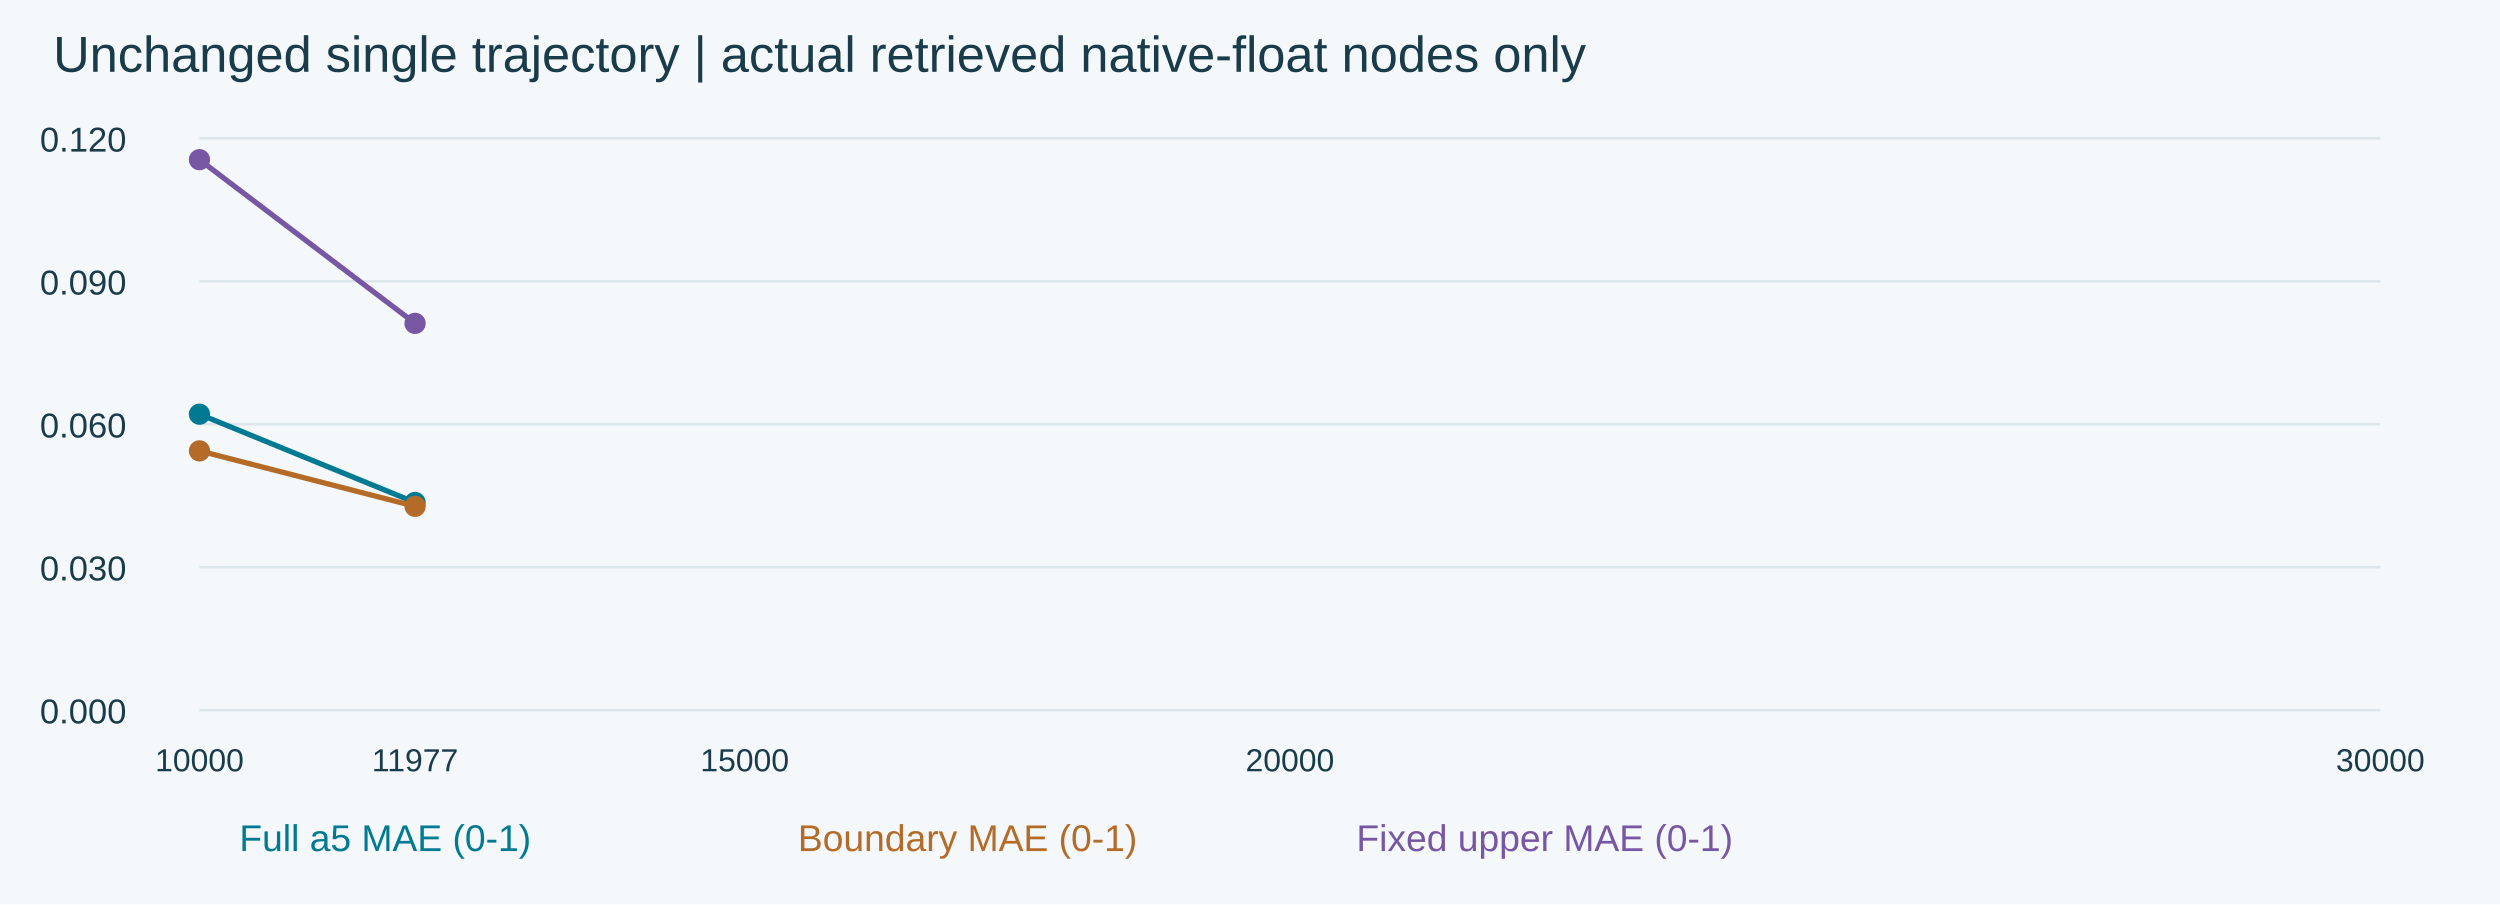
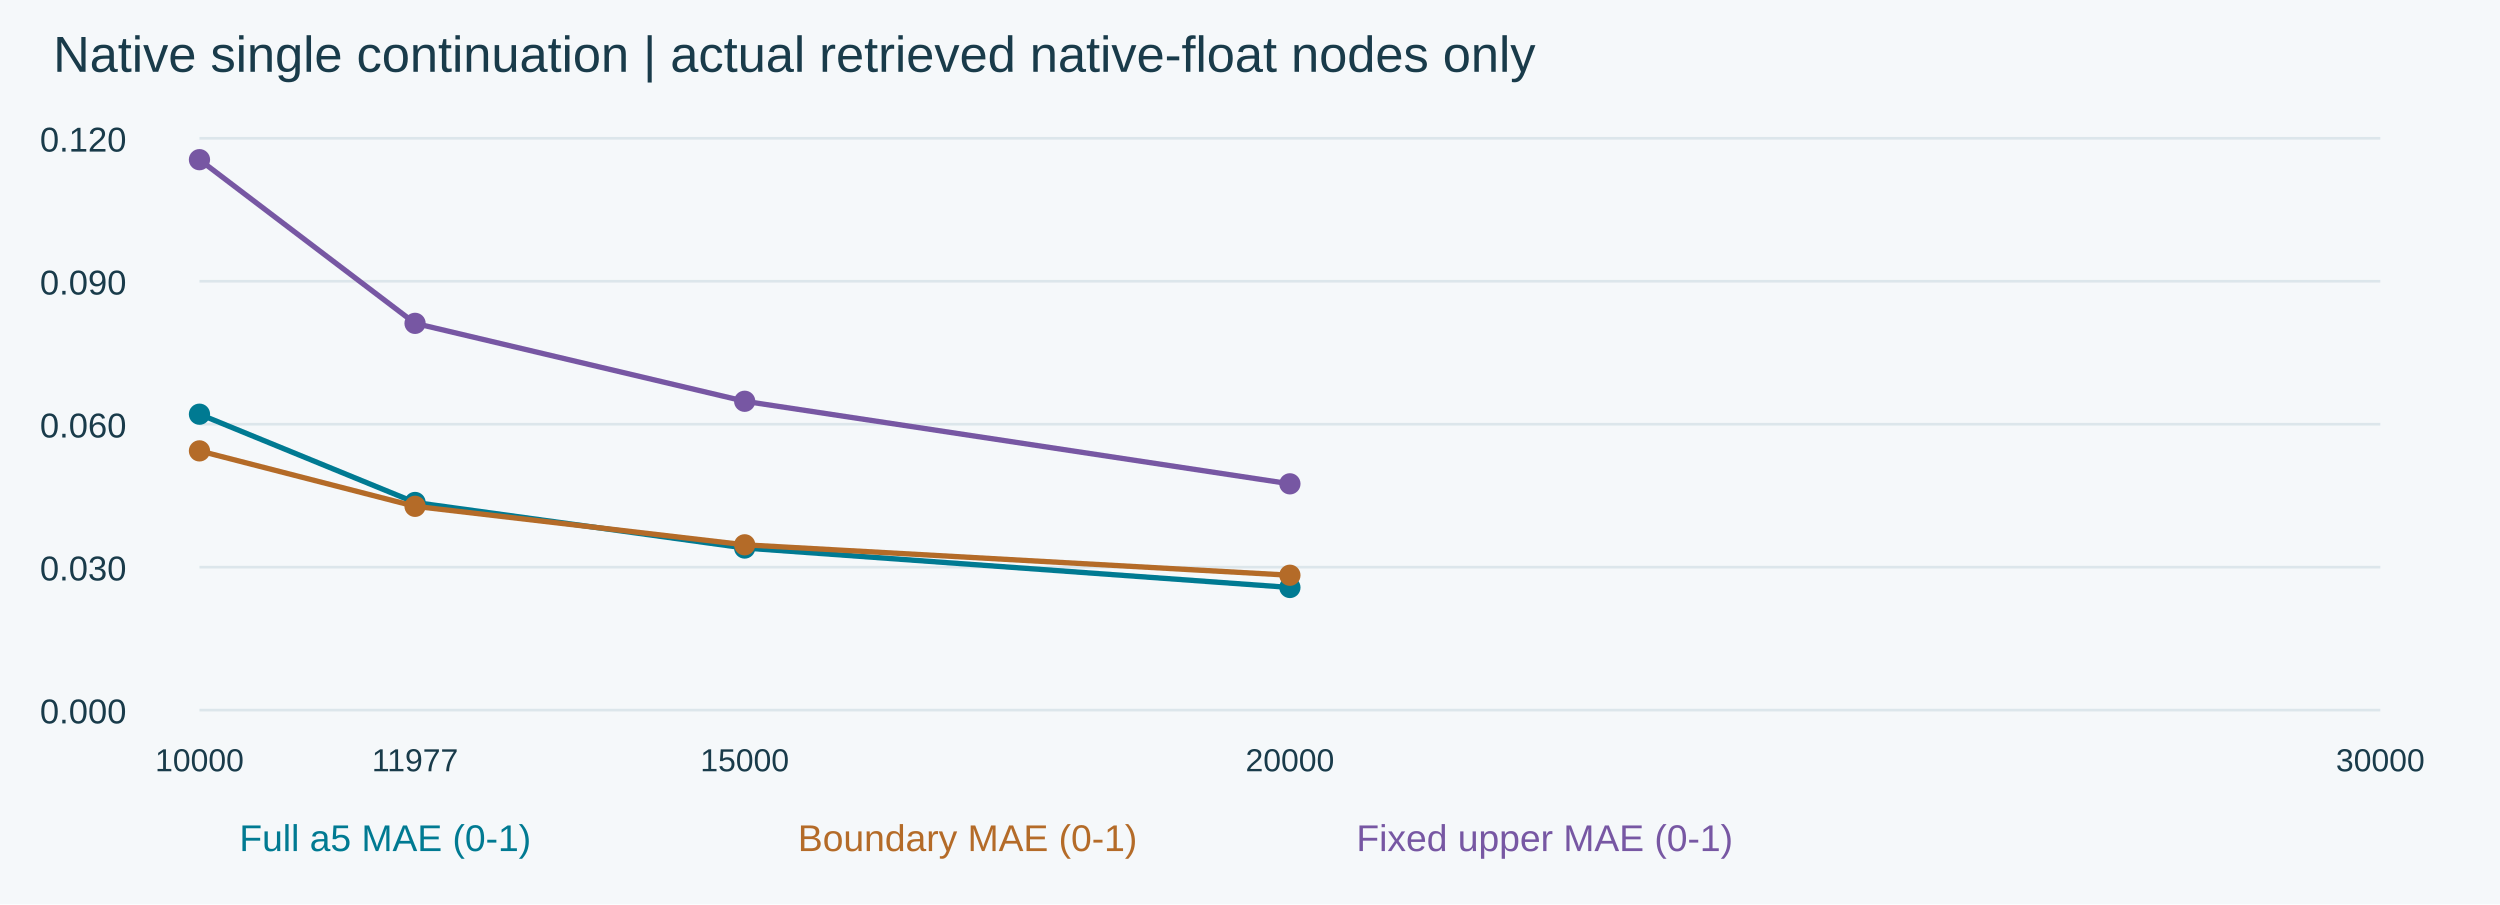
<svg xmlns="http://www.w3.org/2000/svg" width="940" height="340" viewBox="0 0 940 340">
  <rect width="940" height="340" fill="#f5f8fa" />
  <g font-family="Arial,sans-serif" fill="#193b4a">
-     <text x="20" y="27" font-size="19">Unchanged single trajectory | actual retrieved native-float nodes only</text>
+     <text x="20" y="27" font-size="19">Native single continuation | actual retrieved native-float nodes only</text>
    <path d="M75 267.00H895" stroke="#dce6eb" />
    <text x="15" y="272.00" font-size="13">0.000</text>
    <path d="M75 213.25H895" stroke="#dce6eb" />
    <text x="15" y="218.25" font-size="13">0.030</text>
    <path d="M75 159.50H895" stroke="#dce6eb" />
    <text x="15" y="164.50" font-size="13">0.060</text>
    <path d="M75 105.75H895" stroke="#dce6eb" />
    <text x="15" y="110.75" font-size="13">0.090</text>
    <path d="M75 52.00H895" stroke="#dce6eb" />
    <text x="15" y="57.00" font-size="13">0.120</text>
    <text x="75.00" y="290" text-anchor="middle" font-size="12">10000</text>
    <text x="156.06" y="290" text-anchor="middle" font-size="12">11977</text>
    <text x="280.00" y="290" text-anchor="middle" font-size="12">15000</text>
    <text x="485.00" y="290" text-anchor="middle" font-size="12">20000</text>
    <text x="895.00" y="290" text-anchor="middle" font-size="12">30000</text>
-     <polyline fill="none" stroke="#007a92" stroke-width="2" points="75.00,155.74 156.06,188.93" />
+     <polyline fill="none" stroke="#007a92" stroke-width="2" points="75.00,155.74 156.06,188.93 280.00,206.06 485.00,220.89" />
    <circle cx="75.00" cy="155.74" r="4" fill="#007a92" />
    <circle cx="156.06" cy="188.93" r="4" fill="#007a92" />
-     <polyline fill="none" stroke="#b46b28" stroke-width="2" points="75.00,169.53 156.06,190.38" />
+     <circle cx="280.00" cy="206.06" r="4" fill="#007a92" />
+     <circle cx="485.00" cy="220.89" r="4" fill="#007a92" />
+     <polyline fill="none" stroke="#b46b28" stroke-width="2" points="75.00,169.53 156.06,190.38 280.00,204.85 485.00,216.29" />
    <circle cx="75.00" cy="169.53" r="4" fill="#b46b28" />
    <circle cx="156.06" cy="190.38" r="4" fill="#b46b28" />
-     <polyline fill="none" stroke="#7757a3" stroke-width="2" points="75.00,60.04 156.06,121.58" />
+     <circle cx="280.00" cy="204.85" r="4" fill="#b46b28" />
+     <circle cx="485.00" cy="216.29" r="4" fill="#b46b28" />
+     <polyline fill="none" stroke="#7757a3" stroke-width="2" points="75.00,60.04 156.06,121.58 280.00,150.88 485.00,181.92" />
    <circle cx="75.00" cy="60.04" r="4" fill="#7757a3" />
    <circle cx="156.06" cy="121.58" r="4" fill="#7757a3" />
+     <circle cx="280.00" cy="150.88" r="4" fill="#7757a3" />
+     <circle cx="485.00" cy="181.92" r="4" fill="#7757a3" />
    <text x="90" y="320" fill="#007a92" font-size="14">Full a5 MAE (0-1)</text>
    <text x="300" y="320" fill="#b46b28" font-size="14">Boundary MAE (0-1)</text>
    <text x="510" y="320" fill="#7757a3" font-size="14">Fixed upper MAE (0-1)</text>
  </g>
</svg>
